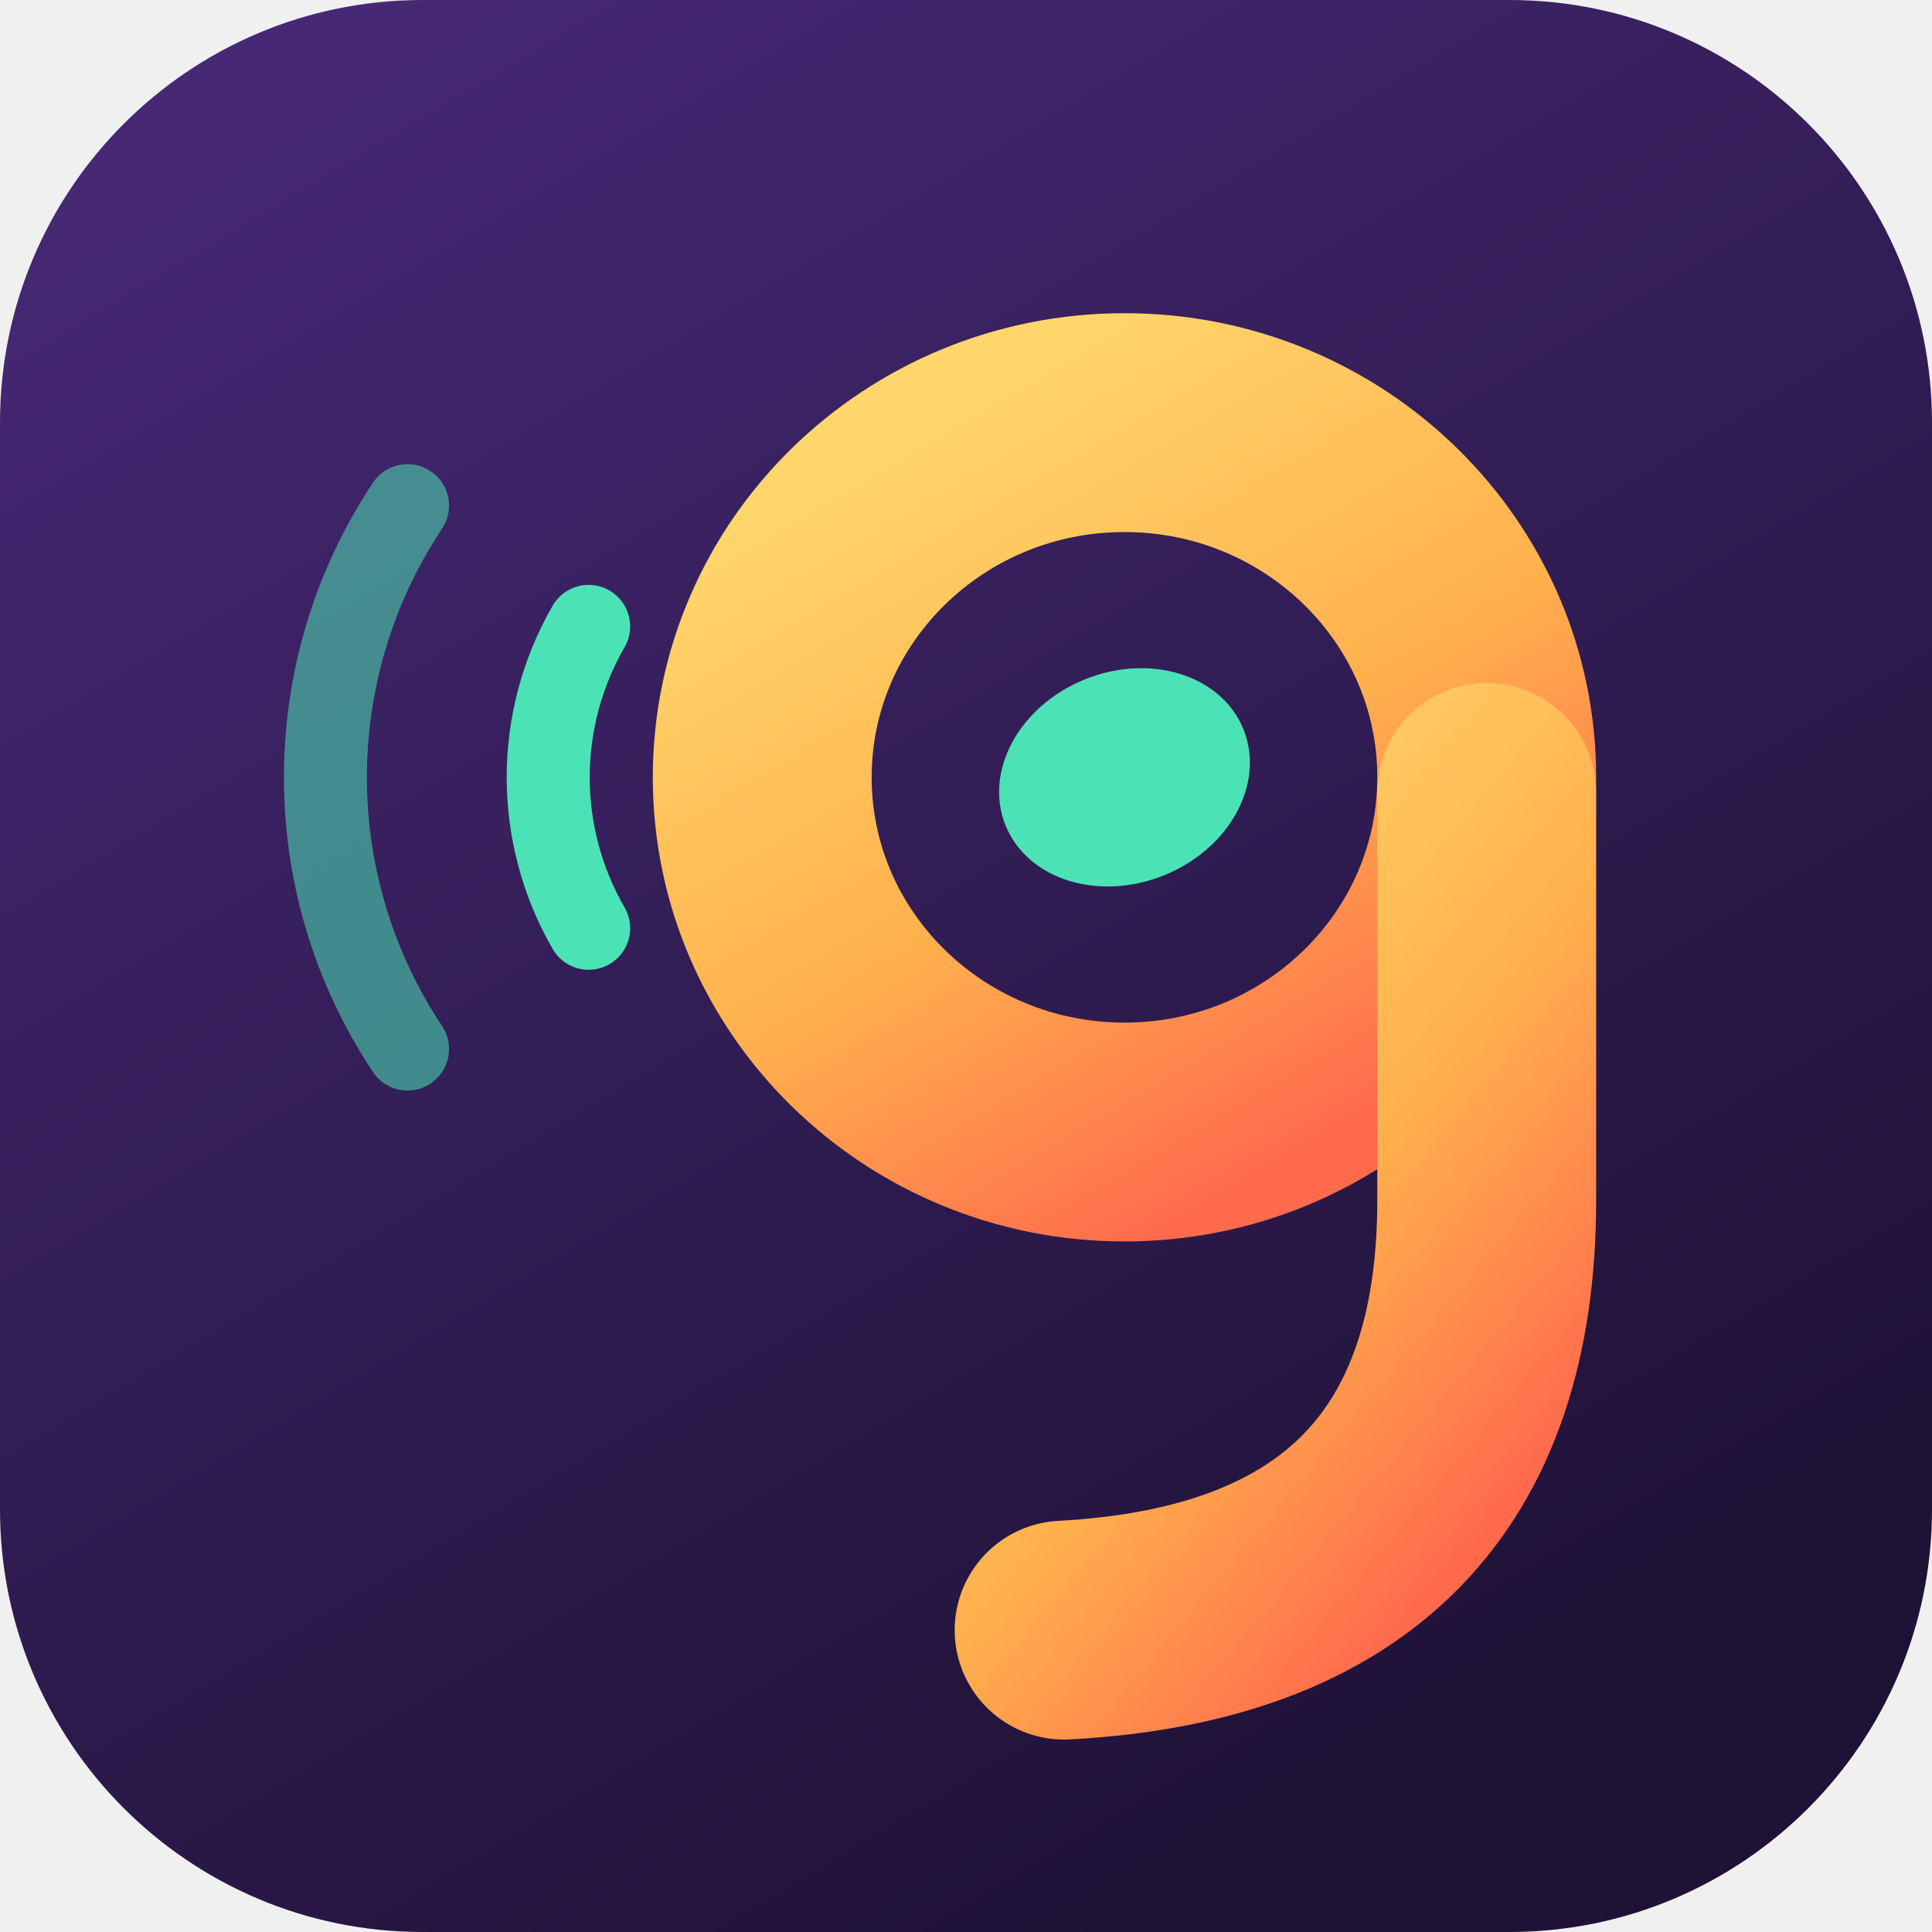
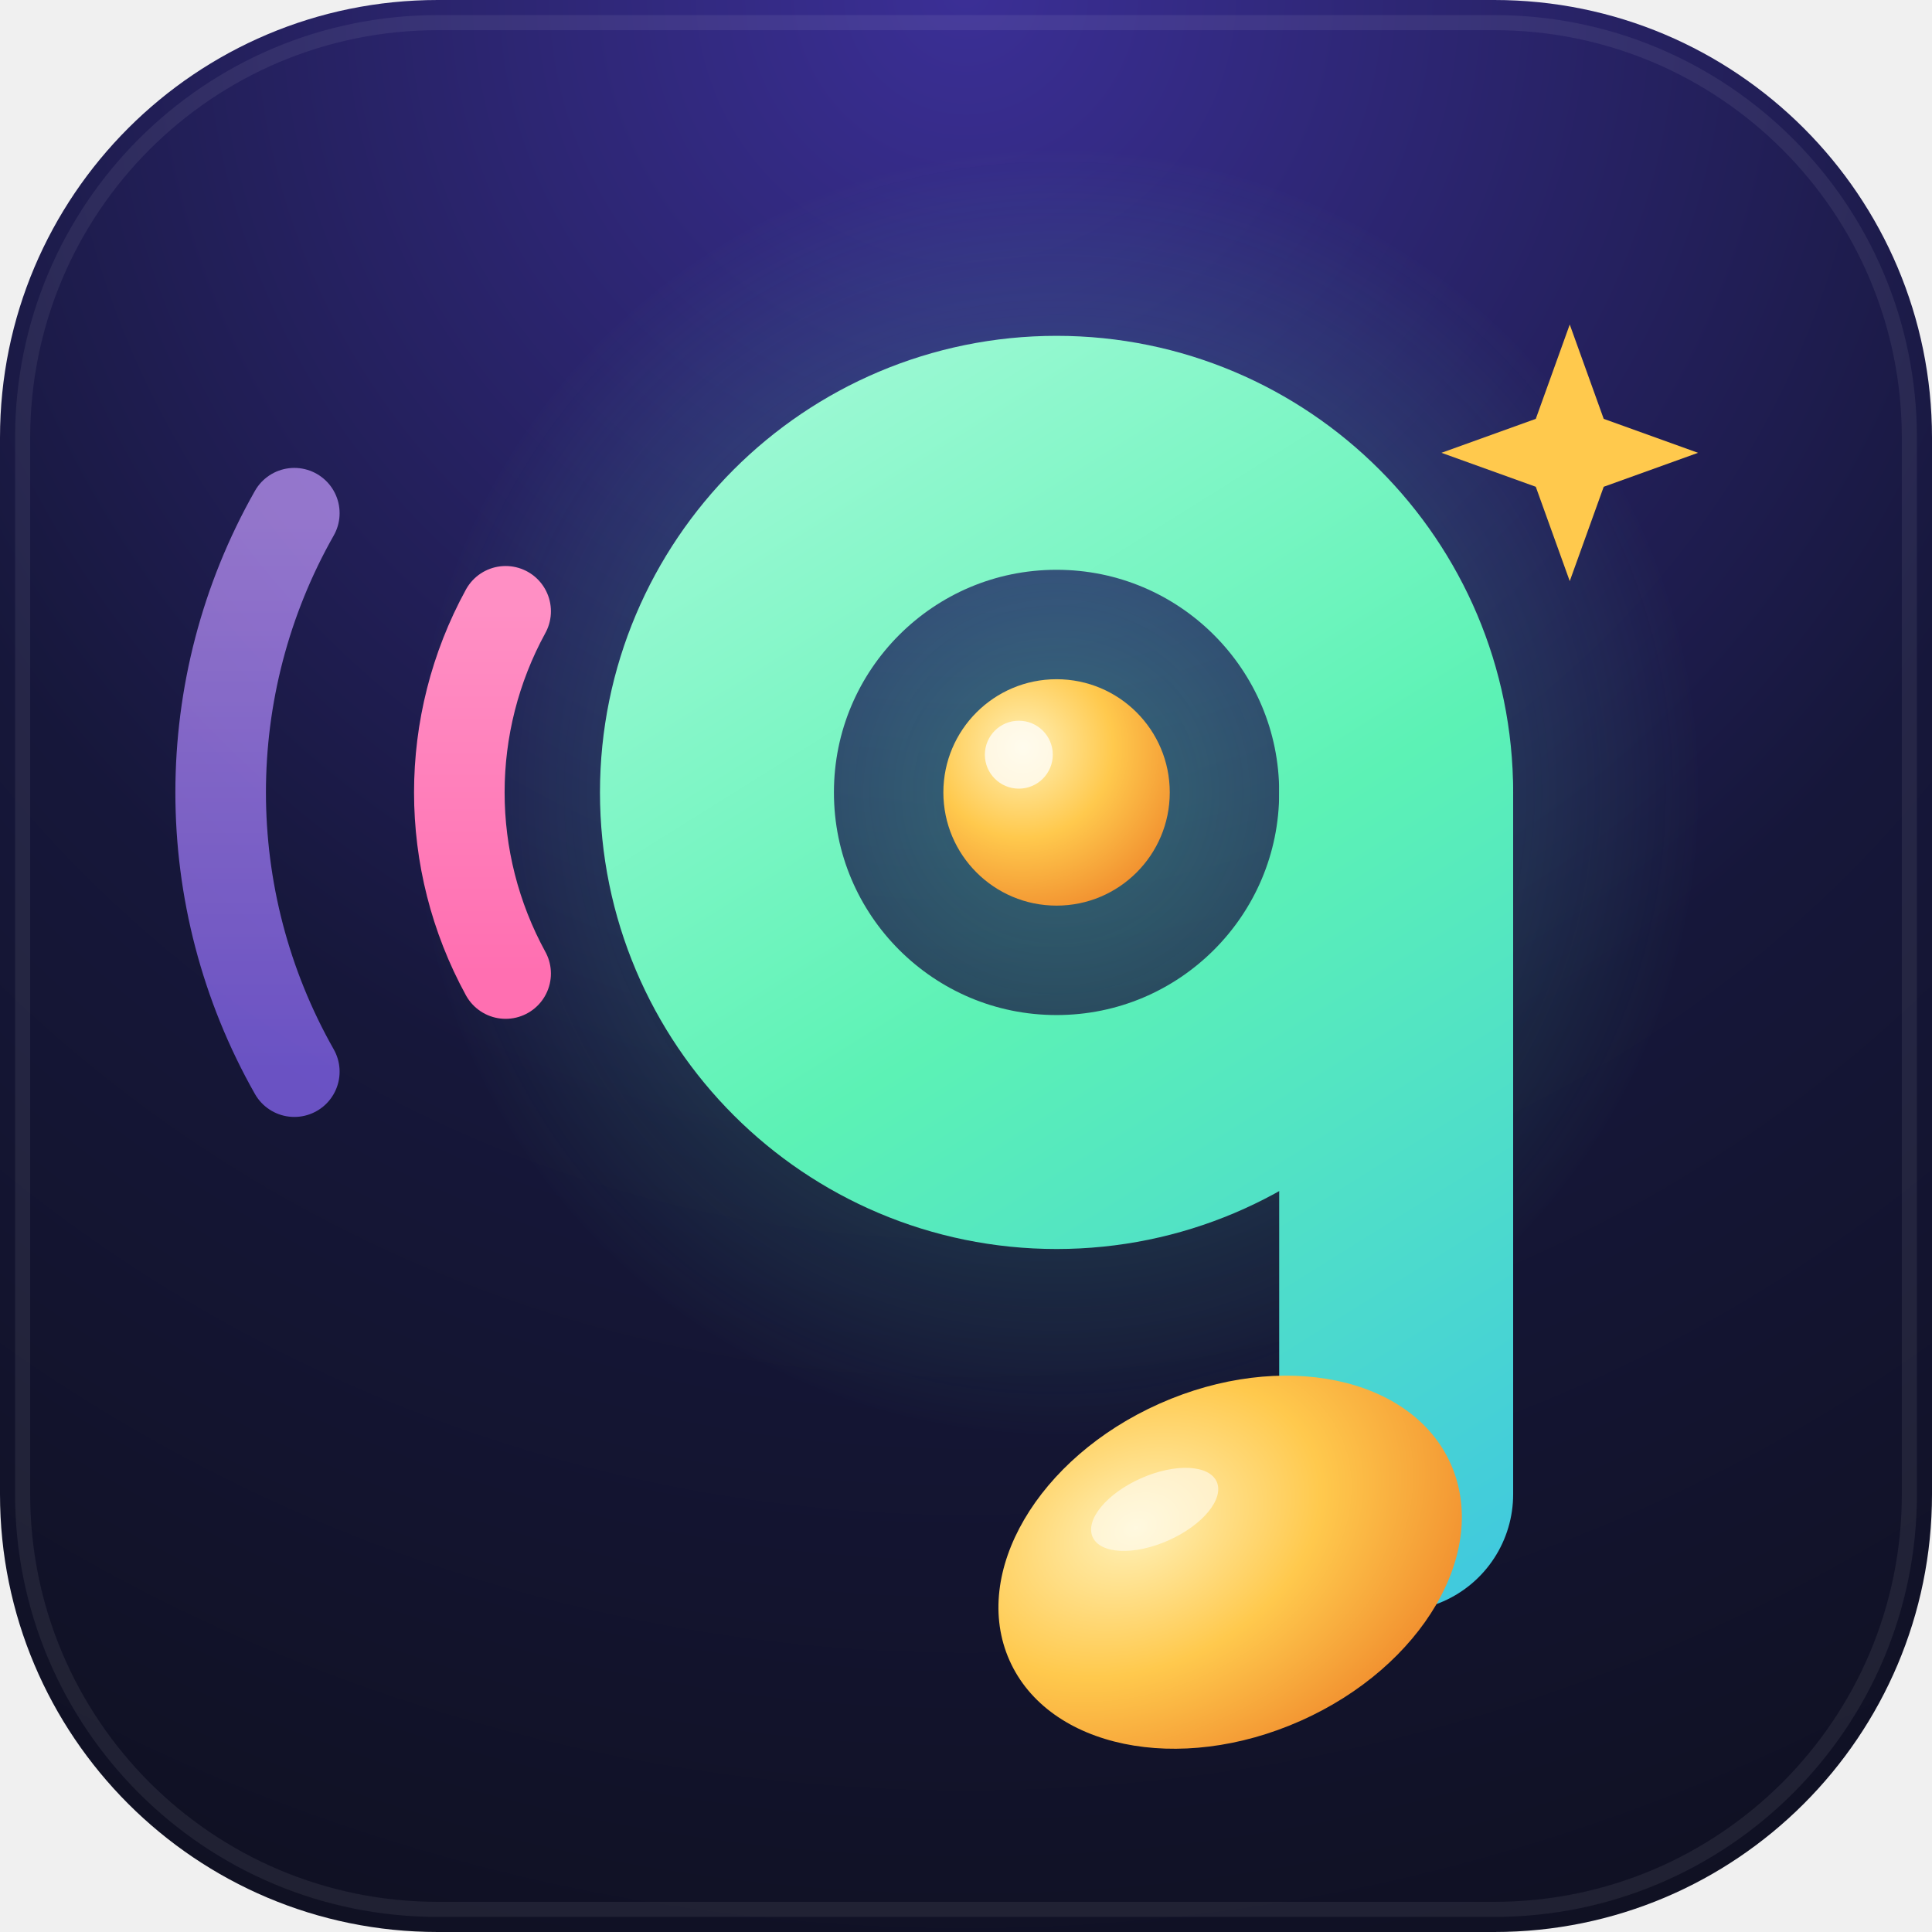
<svg xmlns="http://www.w3.org/2000/svg" viewBox="0 0 512 512">
  <defs>
-     <linearGradient id="bg" x1="0" y1="0" x2="0.6" y2="1">
-       <stop offset="0" stop-color="#4A2A7A" />
-       <stop offset="1" stop-color="#1E1236" />
+     <radialGradient id="bg" cx="0.5" cy="0" r="1.1">
+       <stop offset="0" stop-color="#3B2F96" />
+       <stop offset="0.55" stop-color="#16173A" />
+       <stop offset="1" stop-color="#0F1020" />
+     </radialGradient>
+     <linearGradient id="nine" gradientUnits="userSpaceOnUse" x1="220" y1="100" x2="420" y2="420">
+       <stop offset="0" stop-color="#9DF9D4" />
+       <stop offset="0.45" stop-color="#5CF2B5" />
+       <stop offset="1" stop-color="#3FC7E0" />
    </linearGradient>
-     <linearGradient id="nine" x1="0.2" y1="0" x2="0.8" y2="1">
-       <stop offset="0" stop-color="#FFD66B" />
-       <stop offset="0.55" stop-color="#FFB04D" />
-       <stop offset="1" stop-color="#FF6A4D" />
+     <radialGradient id="gold" cx="0.35" cy="0.3" r="0.8">
+       <stop offset="0" stop-color="#FFF1B8" />
+       <stop offset="0.5" stop-color="#FFC94D" />
+       <stop offset="1" stop-color="#F08A2C" />
+     </radialGradient>
+     <radialGradient id="glow" cx="0.5" cy="0.5" r="0.5">
+       <stop offset="0" stop-color="#5CF2B5" stop-opacity="0.35" />
+       <stop offset="1" stop-color="#5CF2B5" stop-opacity="0" />
+     </radialGradient>
+     <linearGradient id="arc1" x1="0" y1="0" x2="0" y2="1">
+       <stop offset="0" stop-color="#FF8FC4" />
+       <stop offset="1" stop-color="#FF6FB1" />
+     </linearGradient>
+     <linearGradient id="arc2" x1="0" y1="0" x2="0" y2="1">
+       <stop offset="0" stop-color="#C59BFF" />
+       <stop offset="1" stop-color="#8E6BFF" />
    </linearGradient>
  </defs>
-   <rect width="512" height="512" rx="112" fill="url(#bg)" />
-   <path d="M108 134 A 130 130 0 0 0 108 278" fill="none" stroke="#4BE3B5" stroke-width="22" stroke-linecap="round" opacity="0.55" />
-   <path d="M156 166 A 80 80 0 0 0 156 246" fill="none" stroke="#4BE3B5" stroke-width="22" stroke-linecap="round" />
-   <ellipse cx="298" cy="206" rx="96" ry="94" fill="none" stroke="url(#nine)" stroke-width="58" />
-   <path d="M394 210 V 318 Q 394 426 282 432" fill="none" stroke="url(#nine)" stroke-width="58" stroke-linecap="round" />
-   <ellipse cx="298" cy="206" rx="34" ry="28" transform="rotate(-22 298 206)" fill="#4BE3B5" />
+   <rect width="512" height="512" rx="116" fill="url(#bg)" />
+   <rect x="6" y="6" width="500" height="500" rx="110" fill="none" stroke="#FFFFFF" stroke-opacity="0.07" stroke-width="4" />
+   <g transform="translate(-16 4)">
+     <circle cx="296" cy="206" r="170" fill="url(#glow)" />
+     <path d="M 128 132 A 150 150 0 0 0 128 280" fill="none" stroke="url(#arc2)" stroke-width="24" stroke-linecap="round" opacity="0.7" transform="translate(-34 0)" />
+     <path d="M 150 158 A 100 100 0 0 0 150 254" fill="none" stroke="url(#arc1)" stroke-width="24" stroke-linecap="round" />
+     <circle cx="296" cy="206" r="90" fill="none" stroke="url(#nine)" stroke-width="62" />
+     <path d="M 386 206 V 392" fill="none" stroke="url(#nine)" stroke-width="62" stroke-linecap="round" />
+     <ellipse cx="342" cy="410" rx="64" ry="46" transform="rotate(-24 342 410)" fill="url(#gold)" />
+     <ellipse cx="322" cy="396" rx="18" ry="9" transform="rotate(-24 322 396)" fill="#FFFFFF" opacity="0.55" />
+     <circle cx="296" cy="206" r="30" fill="url(#gold)" />
+     <circle cx="286" cy="196" r="9" fill="#FFFFFF" opacity="0.75" />
+     <path d="M 432 82 l 9 25 25 9 -25 9 -9 25 -9 -25 -25 -9 25 -9 z" fill="#FFC94D" />
+   </g>
</svg>
